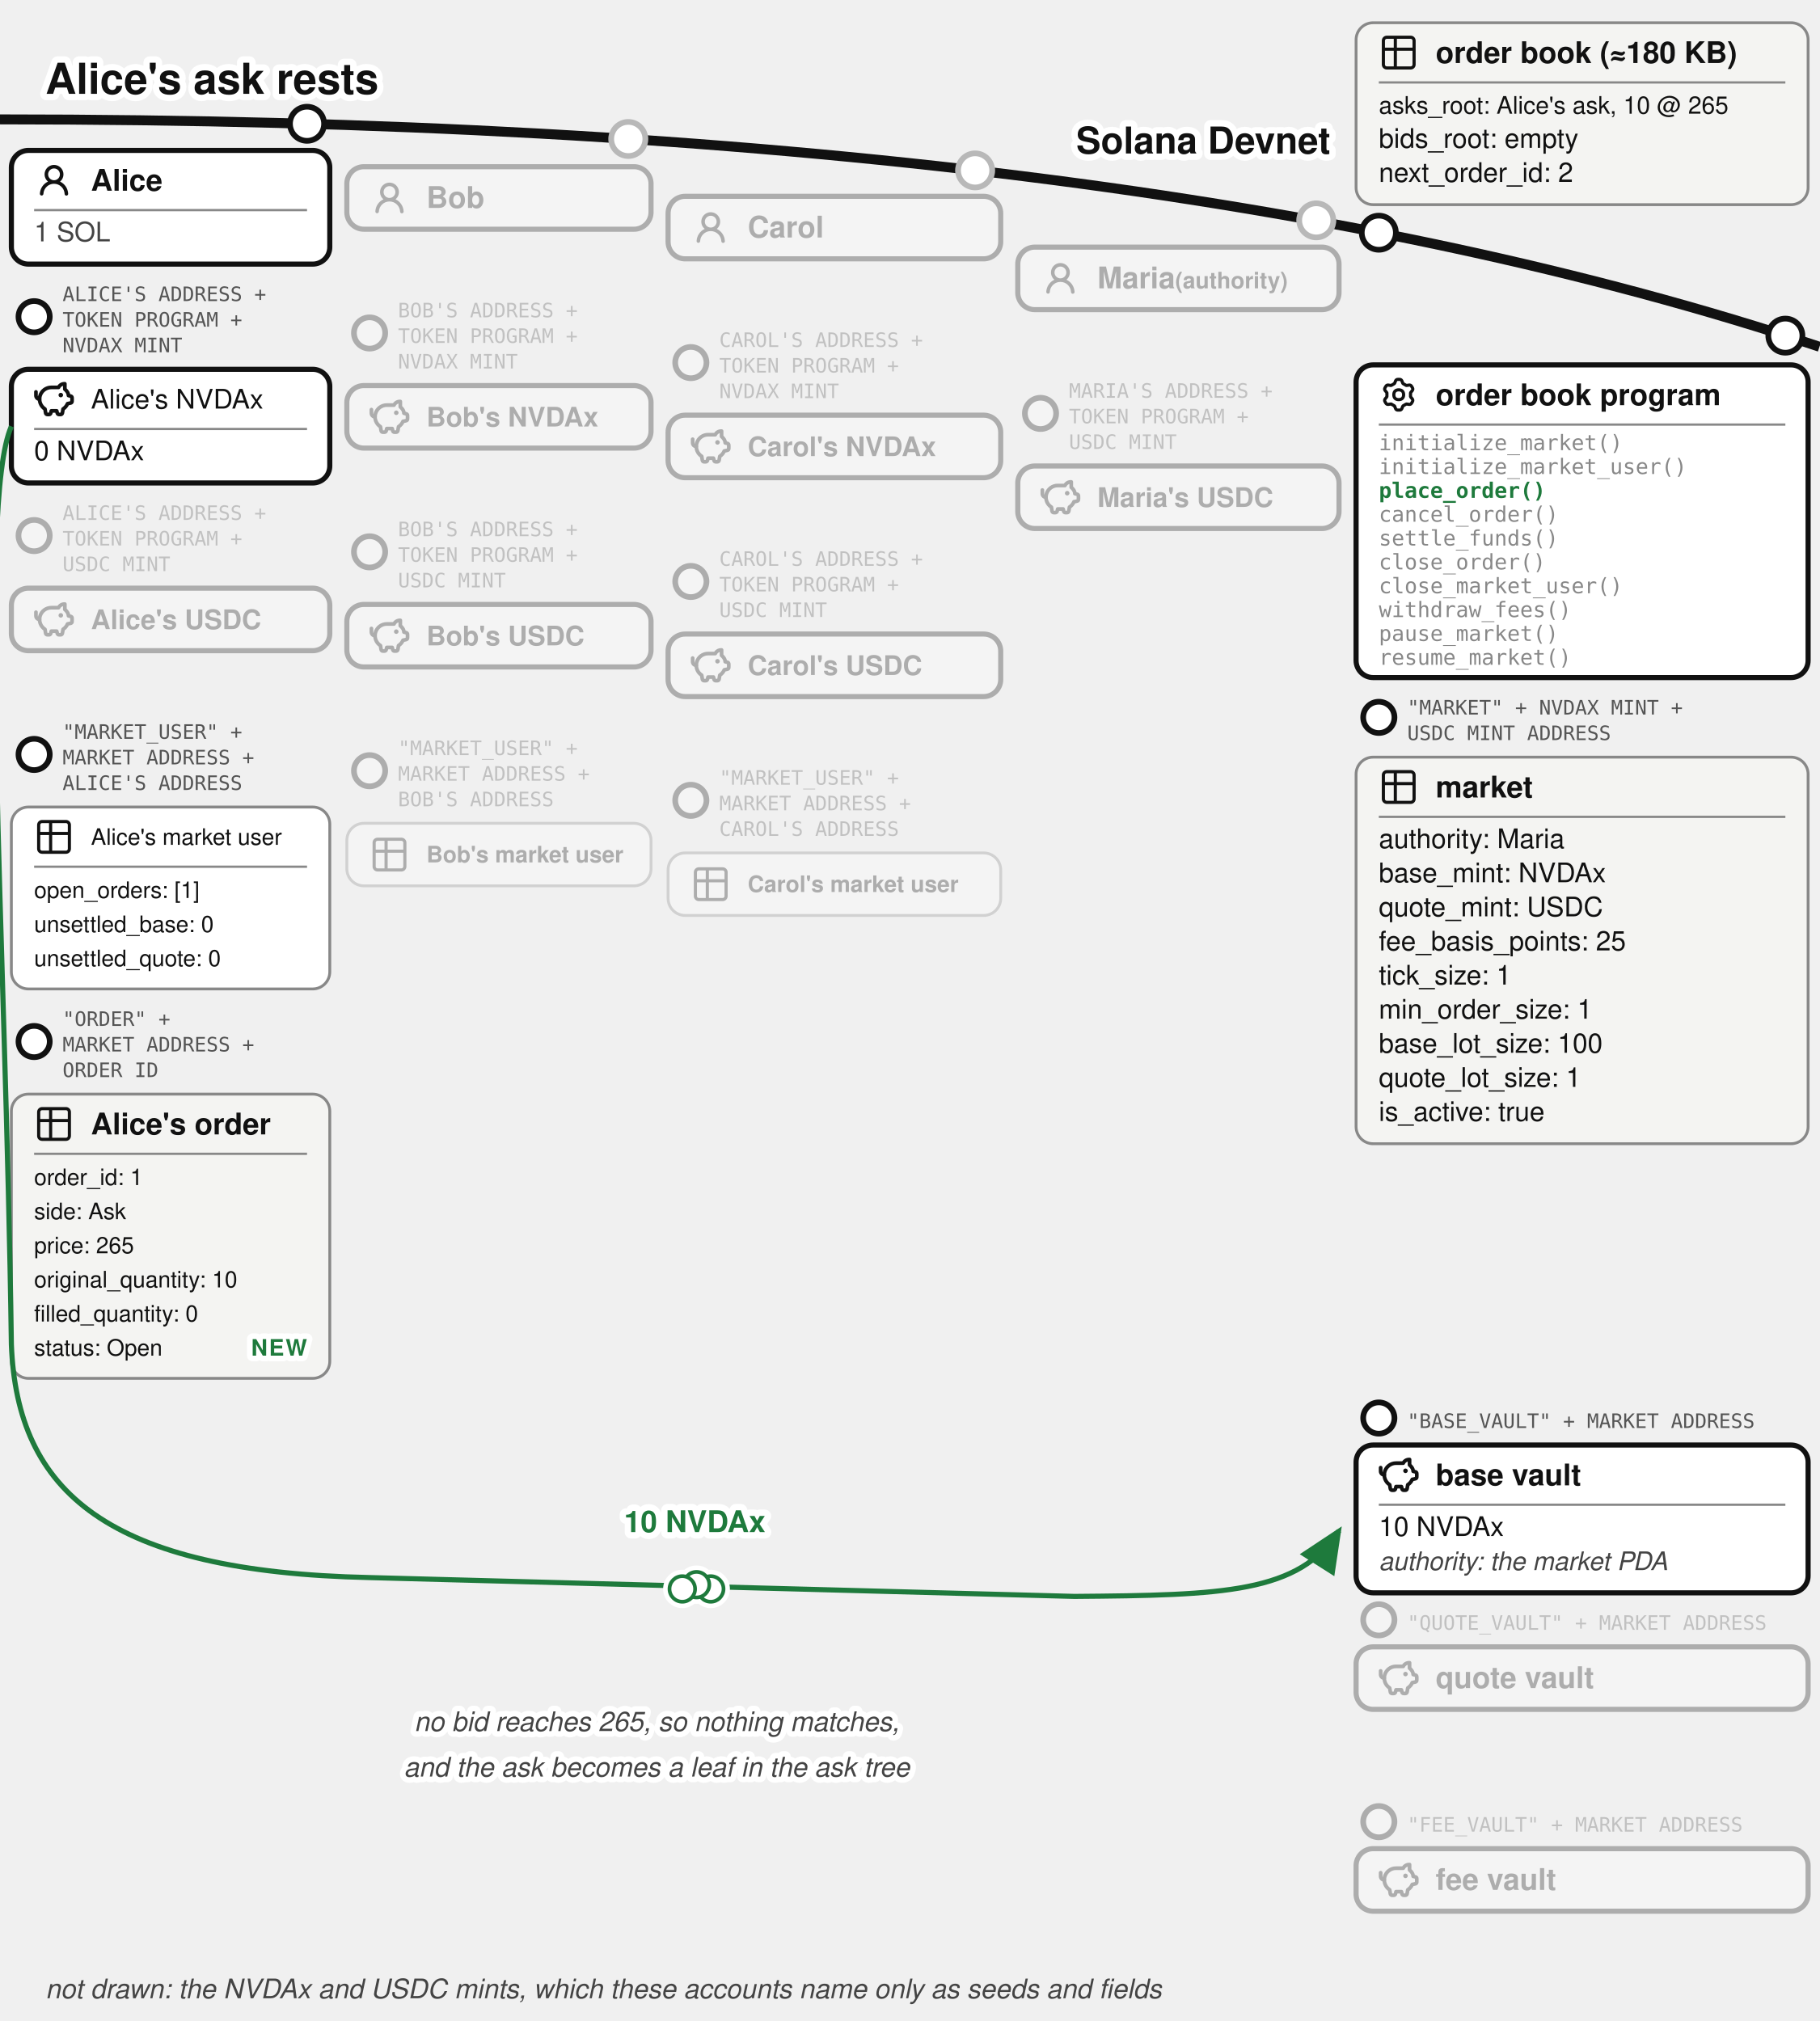
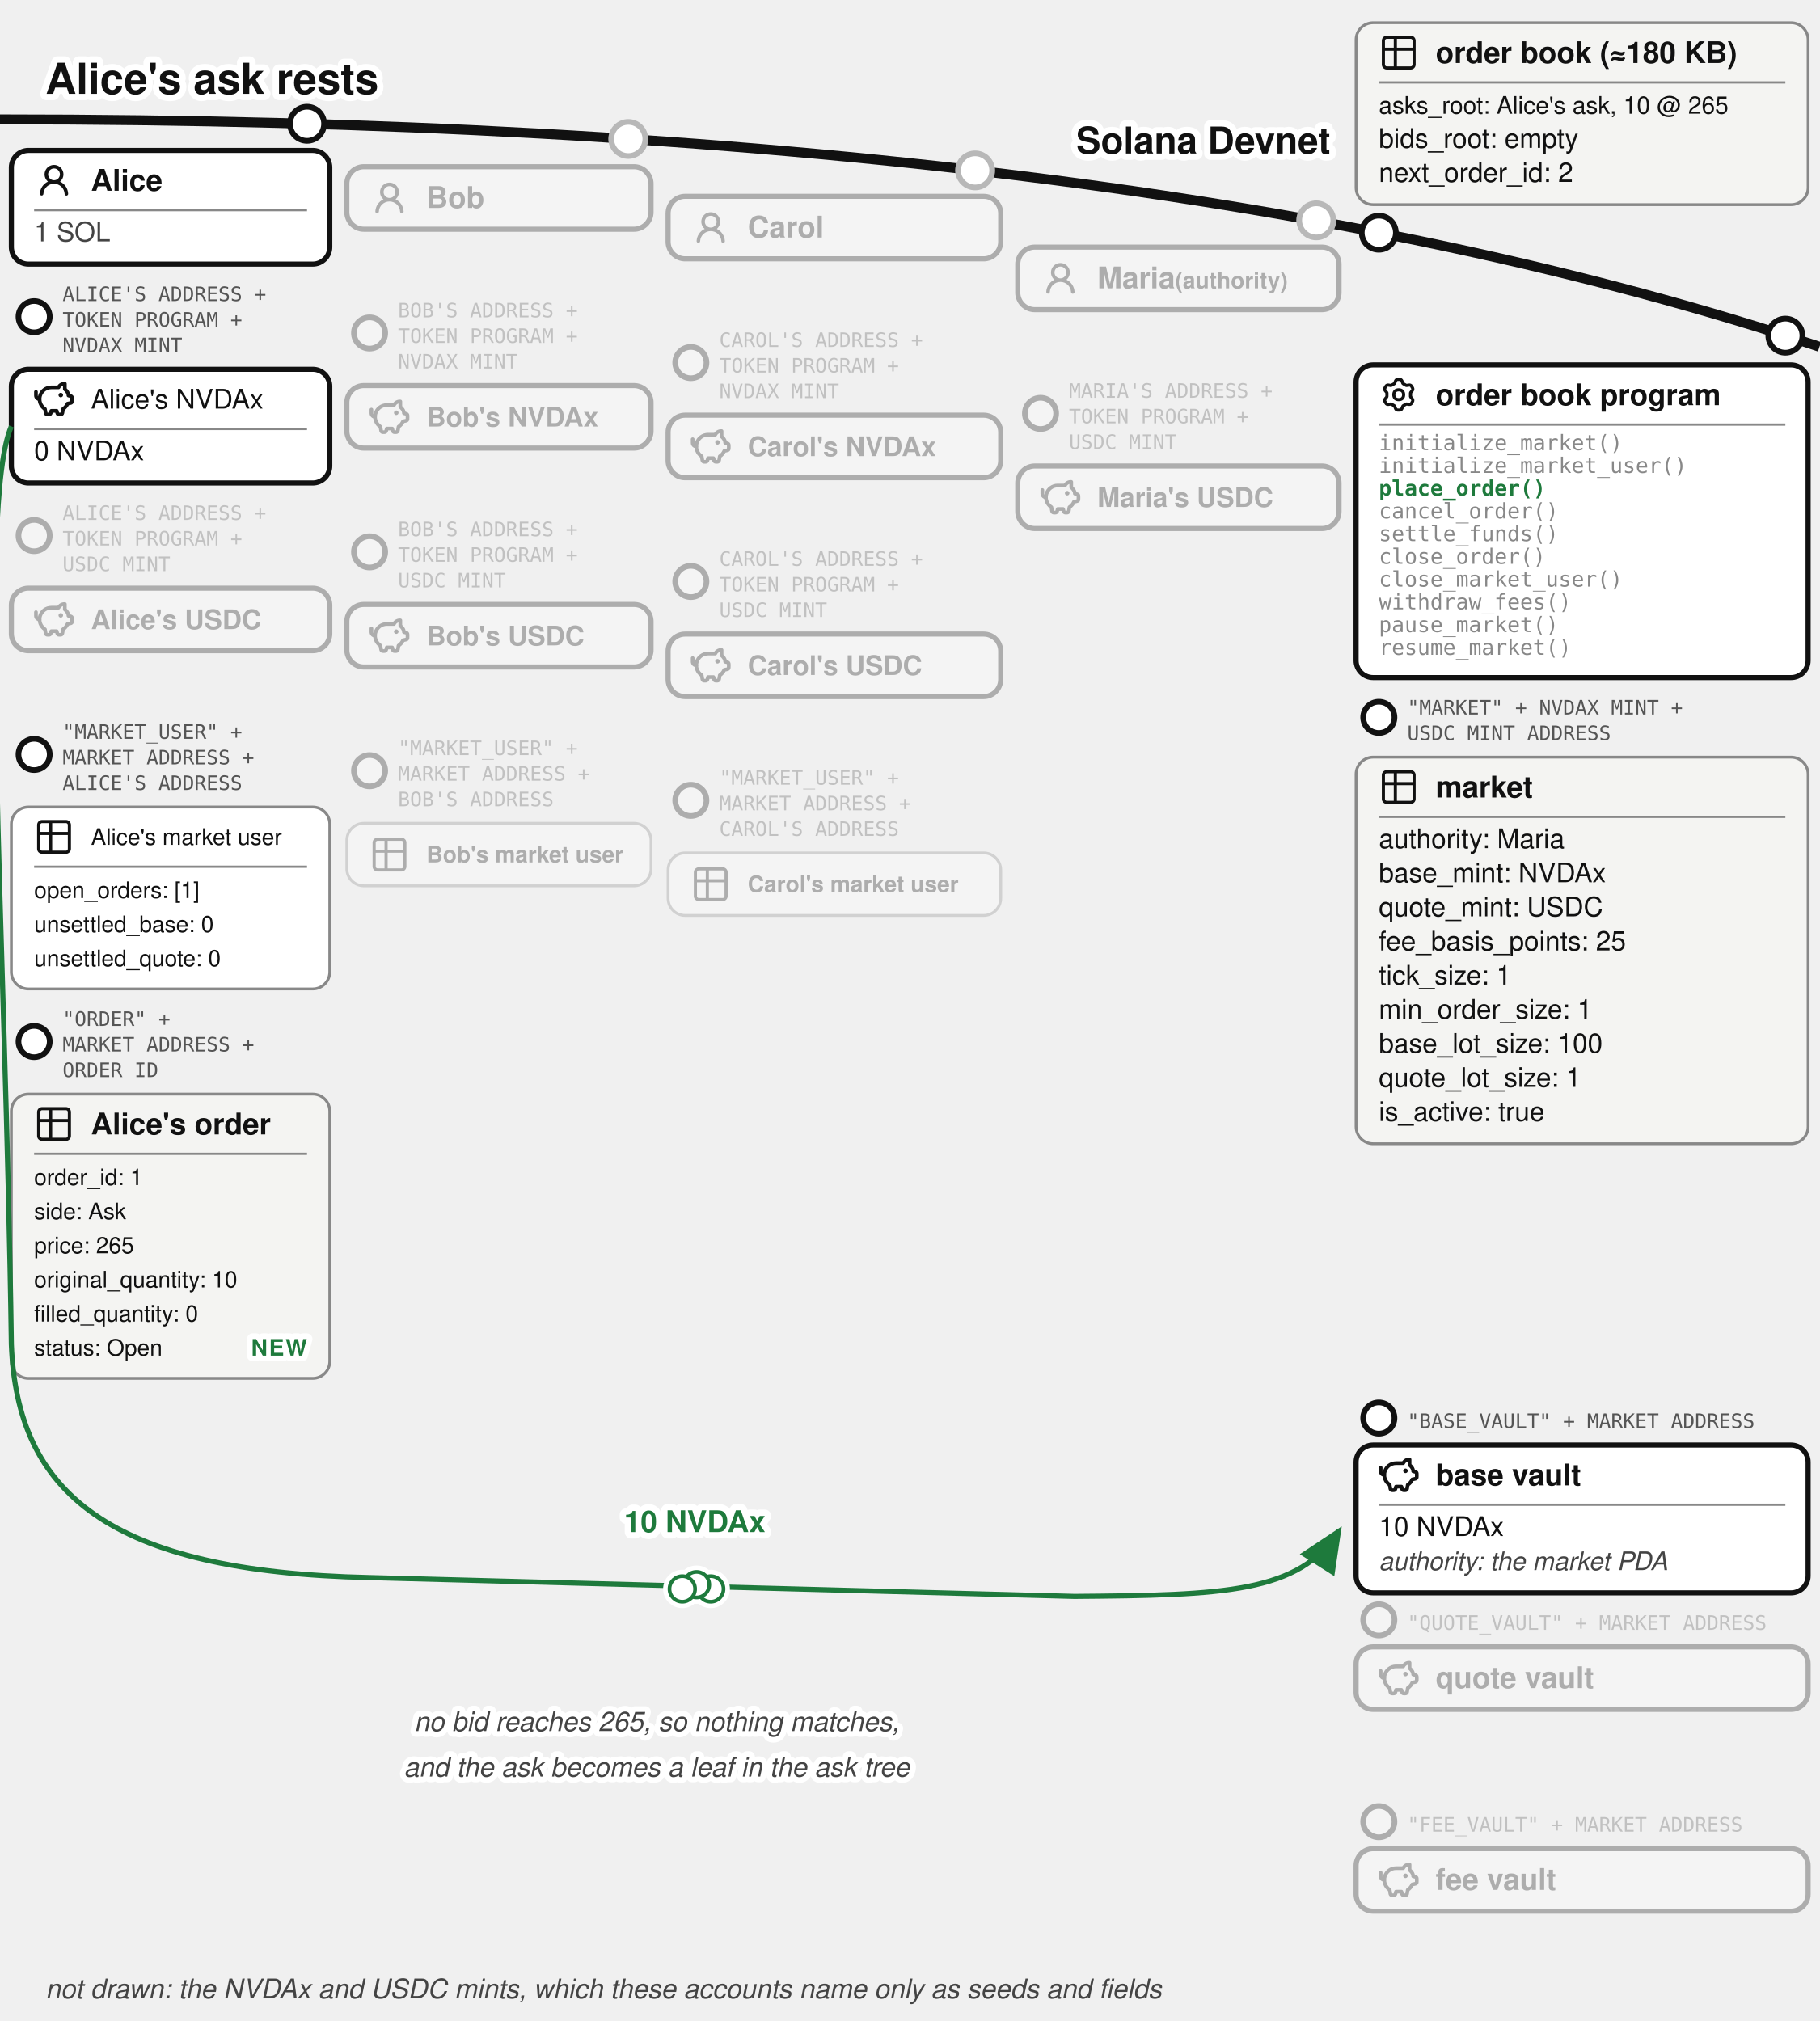
<svg xmlns="http://www.w3.org/2000/svg" viewBox="0 -9 640 711" font-family="'Denim INK', Helvetica, Arial, sans-serif" fill="#111">
  <text stroke="#fff" stroke-width="4.5" paint-order="stroke" stroke-linejoin="round" x="16" y="24" font-size="15" font-weight="bold">Alice's ask rests</text>
  <defs>
    <marker id="order-book-alice-ask-arr" markerWidth="9" markerHeight="8" refX="8" refY="4" orient="auto">
      <path d="M0,0 L9,4 L0,8 z" fill="#1e7a3c" />
    </marker>
  </defs>
  <path d="M 0,33 Q 400,33 640,113" fill="none" stroke="#111" stroke-width="3.5" />
  <text stroke="#fff" stroke-width="4.5" paint-order="stroke" stroke-linejoin="round" x="468" y="45" font-size="13" font-weight="bold" text-anchor="end">Solana Devnet</text>
  <g>
    <circle cx="485" cy="72.865" r="6" fill="#fff" stroke="#111" stroke-width="2" />
    <rect x="477" y="-1" width="159" height="64" rx="6" fill="#f4f4f2" stroke="#888" />
    <g transform="translate(485,2.5)">
      <g transform="translate(-0.195,-0.195) scale(0.6)" fill="none" stroke="#111" stroke-linecap="round" stroke-linejoin="round" stroke-width="1.843">
        <path d="M3 5a2 2 0 0 1 2-2h14a2 2 0 0 1 2 2v14a2 2 0 0 1-2 2H5a2 2 0 0 1-2-2zm0 5h18M10 3v18" />
      </g>
    </g>
    <text x="505" y="13.175" font-size="10.5" font-weight="bold">order book (≈180 KB)</text>
    <line x1="485" y1="20" x2="628" y2="20" stroke="#888" stroke-width="0.8" />
    <text x="485" y="31" font-size="8.5">asks_root: Alice's ask, 10 @ 265</text>
    <text x="485" y="43" font-size="9.5">bids_root: empty</text>
    <text x="485" y="55" font-size="9.5">next_order_id: 2</text>
  </g>
  <g>
    <circle cx="108" cy="34.543" r="6" fill="#fff" stroke="#111" stroke-width="2" />
    <rect x="4" y="43.917" width="112" height="40" rx="6" fill="#fff" stroke="#111" stroke-width="1.8" />
    <g transform="translate(12,47.4168)">
      <g transform="translate(0.36,0.767) scale(0.8301)" fill="#111">
        <path d="M10.561 8.073a6 6 0 0 1 3.432 5.142a.75.75 0 1 1-1.498.07a4.5 4.5 0 0 0-8.99 0a.75.75 0 0 1-1.498-.07a6 6 0 0 1 3.431-5.142a3.999 3.999 0 1 1 5.123 0M10.5 5a2.5 2.5 0 1 0-5 0a2.5 2.5 0 0 0 5 0" />
      </g>
    </g>
    <text x="32" y="58.092" font-size="10.5" font-weight="bold">Alice</text>
    <line x1="12" y1="64.917" x2="108" y2="64.917" stroke="#888" stroke-width="0.8" />
    <text x="12" y="75.917" font-size="9.5" fill="#444">1 SOL</text>
  </g>
  <circle cx="221" cy="39.89" r="7" fill="#fff" />
  <g opacity="0.3">
    <circle cx="221" cy="39.89" r="6" fill="#fff" stroke="#111" stroke-width="2" />
    <rect x="122" y="49.644" width="107" height="22" rx="6" fill="#fff" stroke="#111" stroke-width="1.8" />
    <g transform="translate(130,53.6439)">
      <g transform="translate(0.36,0.767) scale(0.8301)" fill="#111">
        <path d="M10.561 8.073a6 6 0 0 1 3.432 5.142a.75.75 0 1 1-1.498.07a4.5 4.5 0 0 0-8.99 0a.75.75 0 0 1-1.498-.07a6 6 0 0 1 3.431-5.142a3.999 3.999 0 1 1 5.123 0M10.5 5a2.5 2.5 0 1 0-5 0a2.5 2.5 0 0 0 5 0" />
      </g>
    </g>
    <text x="150" y="64.14" font-size="10.5" font-weight="bold">Bob</text>
  </g>
  <circle cx="343" cy="50.945" r="7" fill="#fff" />
  <g opacity="0.3">
    <circle cx="343" cy="50.945" r="6" fill="#fff" stroke="#111" stroke-width="2" />
    <rect x="235" y="60.062" width="117" height="22" rx="6" fill="#fff" stroke="#111" stroke-width="1.8" />
    <g transform="translate(243,64.0617)">
      <g transform="translate(0.36,0.767) scale(0.8301)" fill="#111">
        <path d="M10.561 8.073a6 6 0 0 1 3.432 5.142a.75.75 0 1 1-1.498.07a4.5 4.5 0 0 0-8.99 0a.75.75 0 0 1-1.498-.07a6 6 0 0 1 3.431-5.142a3.999 3.999 0 1 1 5.123 0M10.5 5a2.5 2.5 0 1 0-5 0a2.5 2.5 0 0 0 5 0" />
      </g>
    </g>
    <text x="263" y="74.56" font-size="10.5" font-weight="bold">Carol</text>
  </g>
  <circle cx="463" cy="68.524" r="7" fill="#fff" />
  <g opacity="0.3">
    <circle cx="463" cy="68.524" r="6" fill="#fff" stroke="#111" stroke-width="2" />
    <rect x="358" y="77.936" width="113" height="22" rx="6" fill="#fff" stroke="#111" stroke-width="1.8" />
    <g transform="translate(366,81.9364)">
      <g transform="translate(0.36,0.767) scale(0.8301)" fill="#111">
        <path d="M10.561 8.073a6 6 0 0 1 3.432 5.142a.75.75 0 1 1-1.498.07a4.5 4.5 0 0 0-8.99 0a.75.75 0 0 1-1.498-.07a6 6 0 0 1 3.431-5.142a3.999 3.999 0 1 1 5.123 0M10.5 5a2.5 2.5 0 1 0-5 0a2.5 2.5 0 0 0 5 0" />
      </g>
    </g>
    <text x="386" y="92.44" font-size="10.5" font-weight="bold">Maria<tspan font-size="8"> (authority)</tspan>
    </text>
  </g>
  <g>
    <circle cx="12" cy="102.417" r="5.5" fill="#fff" stroke="#111" stroke-width="2" />
    <text x="22" y="96.917" font-size="7" font-family="'DejaVu Sans Mono', monospace" fill="#555">ALICE'S ADDRESS +</text>
    <text x="22" y="105.917" font-size="7" font-family="'DejaVu Sans Mono', monospace" fill="#555">TOKEN PROGRAM +</text>
    <text x="22" y="114.917" font-size="7" font-family="'DejaVu Sans Mono', monospace" fill="#555">NVDAX MINT</text>
    <rect x="4" y="120.917" width="112" height="40" rx="6" fill="#fff" stroke="#111" stroke-width="1.8" />
    <g transform="translate(12,124.417)">
      <g transform="translate(-0.624,-0.624) scale(0.6353)" fill="none" stroke="#111" stroke-linecap="round" stroke-linejoin="round" stroke-width="2.047">
        <path d="M14.5 5.5h-4A6.5 6.5 0 0 0 7 17.478l.288 1.738c.07.423.105.635.202.798a1 1 0 0 0 .49.416c.178.07.392.07.822.07c.397 0 .596 0 .764-.062a1 1 0 0 0 .479-.374c.1-.148.15-.34.246-.727l.209-.837h3l.21.837c.096.386.144.58.245.727a1 1 0 0 0 .479.374c.168.062.367.062.764.062c.43 0 .644 0 .821-.07a1 1 0 0 0 .49-.416c.098-.163.133-.375.203-.798L17 17.478a6.5 6.5 0 0 0 2.502-2.978l.89-.178c.77-.154 1.155-.231 1.381-.508c.227-.276.227-.669.227-1.453v-.3c0-.75 0-1.124-.212-1.396c-.212-.27-.575-.362-1.303-.544L20 10c0-1.5-1.167-2.833-2-3.5v-3h-.264c-1.37 0-2.623.774-3.236 2" />
        <path d="M15.875 9.75h-.125m.25 0a.25.25 0 1 1-.5 0a.25.25 0 0 1 .5 0M2 8v2a2 2 0 0 0 2 2" />
      </g>
    </g>
    <text x="32" y="134.742" font-size="9.5">Alice's NVDAx</text>
    <line x1="12" y1="141.917" x2="108" y2="141.917" stroke="#888" stroke-width="0.8" />
    <text x="12" y="152.917" font-size="9.5">0 NVDAx</text>
  </g>
  <g opacity="0.3">
    <circle cx="130" cy="108.144" r="5.5" fill="#fff" stroke="#111" stroke-width="2" />
    <text x="140" y="102.644" font-size="7" font-family="'DejaVu Sans Mono', monospace" fill="#555">BOB'S ADDRESS +</text>
    <text x="140" y="111.644" font-size="7" font-family="'DejaVu Sans Mono', monospace" fill="#555">TOKEN PROGRAM +</text>
    <text x="140" y="120.644" font-size="7" font-family="'DejaVu Sans Mono', monospace" fill="#555">NVDAX MINT</text>
    <rect x="122" y="126.644" width="107" height="22" rx="6" fill="#fff" stroke="#111" stroke-width="1.8" />
    <g transform="translate(130,130.644)">
      <g transform="translate(-0.624,-0.624) scale(0.6353)" fill="none" stroke="#111" stroke-linecap="round" stroke-linejoin="round" stroke-width="2.047">
        <path d="M14.5 5.5h-4A6.5 6.5 0 0 0 7 17.478l.288 1.738c.07.423.105.635.202.798a1 1 0 0 0 .49.416c.178.07.392.07.822.07c.397 0 .596 0 .764-.062a1 1 0 0 0 .479-.374c.1-.148.15-.34.246-.727l.209-.837h3l.21.837c.096.386.144.58.245.727a1 1 0 0 0 .479.374c.168.062.367.062.764.062c.43 0 .644 0 .821-.07a1 1 0 0 0 .49-.416c.098-.163.133-.375.203-.798L17 17.478a6.5 6.5 0 0 0 2.502-2.978l.89-.178c.77-.154 1.155-.231 1.381-.508c.227-.276.227-.669.227-1.453v-.3c0-.75 0-1.124-.212-1.396c-.212-.27-.575-.362-1.303-.544L20 10c0-1.5-1.167-2.833-2-3.5v-3h-.264c-1.37 0-2.623.774-3.236 2" />
        <path d="M15.875 9.75h-.125m.25 0a.25.25 0 1 1-.5 0a.25.25 0 0 1 .5 0M2 8v2a2 2 0 0 0 2 2" />
      </g>
    </g>
    <text x="150" y="141.044" font-size="9.5" font-weight="bold">Bob's NVDAx</text>
  </g>
  <g opacity="0.3">
    <circle cx="243" cy="118.562" r="5.5" fill="#fff" stroke="#111" stroke-width="2" />
    <text x="253" y="113.062" font-size="7" font-family="'DejaVu Sans Mono', monospace" fill="#555">CAROL'S ADDRESS +</text>
    <text x="253" y="122.062" font-size="7" font-family="'DejaVu Sans Mono', monospace" fill="#555">TOKEN PROGRAM +</text>
    <text x="253" y="131.062" font-size="7" font-family="'DejaVu Sans Mono', monospace" fill="#555">NVDAX MINT</text>
    <rect x="235" y="137.062" width="117" height="22" rx="6" fill="#fff" stroke="#111" stroke-width="1.8" />
    <g transform="translate(243,141.062)">
      <g transform="translate(-0.624,-0.624) scale(0.6353)" fill="none" stroke="#111" stroke-linecap="round" stroke-linejoin="round" stroke-width="2.047">
        <path d="M14.5 5.5h-4A6.5 6.5 0 0 0 7 17.478l.288 1.738c.07.423.105.635.202.798a1 1 0 0 0 .49.416c.178.07.392.07.822.07c.397 0 .596 0 .764-.062a1 1 0 0 0 .479-.374c.1-.148.15-.34.246-.727l.209-.837h3l.21.837c.096.386.144.58.245.727a1 1 0 0 0 .479.374c.168.062.367.062.764.062c.43 0 .644 0 .821-.07a1 1 0 0 0 .49-.416c.098-.163.133-.375.203-.798L17 17.478a6.5 6.5 0 0 0 2.502-2.978l.89-.178c.77-.154 1.155-.231 1.381-.508c.227-.276.227-.669.227-1.453v-.3c0-.75 0-1.124-.212-1.396c-.212-.27-.575-.362-1.303-.544L20 10c0-1.5-1.167-2.833-2-3.5v-3h-.264c-1.37 0-2.623.774-3.236 2" />
        <path d="M15.875 9.75h-.125m.25 0a.25.25 0 1 1-.5 0a.25.25 0 0 1 .5 0M2 8v2a2 2 0 0 0 2 2" />
      </g>
    </g>
    <text x="263" y="151.462" font-size="9.5" font-weight="bold">Carol's NVDAx</text>
  </g>
  <g opacity="0.3">
    <circle cx="12" cy="179.417" r="5.5" fill="#fff" stroke="#111" stroke-width="2" />
    <text x="22" y="173.917" font-size="7" font-family="'DejaVu Sans Mono', monospace" fill="#555">ALICE'S ADDRESS +</text>
    <text x="22" y="182.917" font-size="7" font-family="'DejaVu Sans Mono', monospace" fill="#555">TOKEN PROGRAM +</text>
    <text x="22" y="191.917" font-size="7" font-family="'DejaVu Sans Mono', monospace" fill="#555">USDC MINT</text>
    <rect x="4" y="197.917" width="112" height="22" rx="6" fill="#fff" stroke="#111" stroke-width="1.8" />
    <g transform="translate(12,201.917)">
      <g transform="translate(-0.624,-0.624) scale(0.6353)" fill="none" stroke="#111" stroke-linecap="round" stroke-linejoin="round" stroke-width="2.047">
        <path d="M14.5 5.5h-4A6.5 6.5 0 0 0 7 17.478l.288 1.738c.07.423.105.635.202.798a1 1 0 0 0 .49.416c.178.07.392.07.822.07c.397 0 .596 0 .764-.062a1 1 0 0 0 .479-.374c.1-.148.15-.34.246-.727l.209-.837h3l.21.837c.096.386.144.58.245.727a1 1 0 0 0 .479.374c.168.062.367.062.764.062c.43 0 .644 0 .821-.07a1 1 0 0 0 .49-.416c.098-.163.133-.375.203-.798L17 17.478a6.5 6.5 0 0 0 2.502-2.978l.89-.178c.77-.154 1.155-.231 1.381-.508c.227-.276.227-.669.227-1.453v-.3c0-.75 0-1.124-.212-1.396c-.212-.27-.575-.362-1.303-.544L20 10c0-1.5-1.167-2.833-2-3.5v-3h-.264c-1.37 0-2.623.774-3.236 2" />
        <path d="M15.875 9.75h-.125m.25 0a.25.25 0 1 1-.5 0a.25.25 0 0 1 .5 0M2 8v2a2 2 0 0 0 2 2" />
      </g>
    </g>
    <text x="32" y="212.317" font-size="9.5" font-weight="bold">Alice's USDC</text>
  </g>
  <g opacity="0.3">
    <circle cx="130" cy="185.144" r="5.5" fill="#fff" stroke="#111" stroke-width="2" />
    <text x="140" y="179.644" font-size="7" font-family="'DejaVu Sans Mono', monospace" fill="#555">BOB'S ADDRESS +</text>
    <text x="140" y="188.644" font-size="7" font-family="'DejaVu Sans Mono', monospace" fill="#555">TOKEN PROGRAM +</text>
    <text x="140" y="197.644" font-size="7" font-family="'DejaVu Sans Mono', monospace" fill="#555">USDC MINT</text>
    <rect x="122" y="203.644" width="107" height="22" rx="6" fill="#fff" stroke="#111" stroke-width="1.8" />
    <g transform="translate(130,207.644)">
      <g transform="translate(-0.624,-0.624) scale(0.6353)" fill="none" stroke="#111" stroke-linecap="round" stroke-linejoin="round" stroke-width="2.047">
        <path d="M14.5 5.5h-4A6.5 6.5 0 0 0 7 17.478l.288 1.738c.07.423.105.635.202.798a1 1 0 0 0 .49.416c.178.07.392.07.822.07c.397 0 .596 0 .764-.062a1 1 0 0 0 .479-.374c.1-.148.15-.34.246-.727l.209-.837h3l.21.837c.096.386.144.58.245.727a1 1 0 0 0 .479.374c.168.062.367.062.764.062c.43 0 .644 0 .821-.07a1 1 0 0 0 .49-.416c.098-.163.133-.375.203-.798L17 17.478a6.5 6.5 0 0 0 2.502-2.978l.89-.178c.77-.154 1.155-.231 1.381-.508c.227-.276.227-.669.227-1.453v-.3c0-.75 0-1.124-.212-1.396c-.212-.27-.575-.362-1.303-.544L20 10c0-1.5-1.167-2.833-2-3.5v-3h-.264c-1.37 0-2.623.774-3.236 2" />
        <path d="M15.875 9.75h-.125m.25 0a.25.25 0 1 1-.5 0a.25.25 0 0 1 .5 0M2 8v2a2 2 0 0 0 2 2" />
      </g>
    </g>
    <text x="150" y="218.044" font-size="9.5" font-weight="bold">Bob's USDC</text>
  </g>
  <g opacity="0.3">
    <circle cx="243" cy="195.562" r="5.5" fill="#fff" stroke="#111" stroke-width="2" />
    <text x="253" y="190.062" font-size="7" font-family="'DejaVu Sans Mono', monospace" fill="#555">CAROL'S ADDRESS +</text>
    <text x="253" y="199.062" font-size="7" font-family="'DejaVu Sans Mono', monospace" fill="#555">TOKEN PROGRAM +</text>
    <text x="253" y="208.062" font-size="7" font-family="'DejaVu Sans Mono', monospace" fill="#555">USDC MINT</text>
    <rect x="235" y="214.062" width="117" height="22" rx="6" fill="#fff" stroke="#111" stroke-width="1.8" />
    <g transform="translate(243,218.062)">
      <g transform="translate(-0.624,-0.624) scale(0.6353)" fill="none" stroke="#111" stroke-linecap="round" stroke-linejoin="round" stroke-width="2.047">
        <path d="M14.5 5.5h-4A6.5 6.5 0 0 0 7 17.478l.288 1.738c.07.423.105.635.202.798a1 1 0 0 0 .49.416c.178.07.392.07.822.07c.397 0 .596 0 .764-.062a1 1 0 0 0 .479-.374c.1-.148.15-.34.246-.727l.209-.837h3l.21.837c.096.386.144.58.245.727a1 1 0 0 0 .479.374c.168.062.367.062.764.062c.43 0 .644 0 .821-.07a1 1 0 0 0 .49-.416c.098-.163.133-.375.203-.798L17 17.478a6.5 6.5 0 0 0 2.502-2.978l.89-.178c.77-.154 1.155-.231 1.381-.508c.227-.276.227-.669.227-1.453v-.3c0-.75 0-1.124-.212-1.396c-.212-.27-.575-.362-1.303-.544L20 10c0-1.5-1.167-2.833-2-3.5v-3h-.264c-1.37 0-2.623.774-3.236 2" />
        <path d="M15.875 9.75h-.125m.25 0a.25.25 0 1 1-.5 0a.25.25 0 0 1 .5 0M2 8v2a2 2 0 0 0 2 2" />
      </g>
    </g>
    <text x="263" y="228.462" font-size="9.5" font-weight="bold">Carol's USDC</text>
  </g>
  <g opacity="0.3">
    <circle cx="366" cy="136.436" r="5.5" fill="#fff" stroke="#111" stroke-width="2" />
    <text x="376" y="130.936" font-size="7" font-family="'DejaVu Sans Mono', monospace" fill="#555">MARIA'S ADDRESS +</text>
    <text x="376" y="139.936" font-size="7" font-family="'DejaVu Sans Mono', monospace" fill="#555">TOKEN PROGRAM +</text>
    <text x="376" y="148.936" font-size="7" font-family="'DejaVu Sans Mono', monospace" fill="#555">USDC MINT</text>
    <rect x="358" y="154.936" width="113" height="22" rx="6" fill="#fff" stroke="#111" stroke-width="1.8" />
    <g transform="translate(366,158.936)">
      <g transform="translate(-0.624,-0.624) scale(0.6353)" fill="none" stroke="#111" stroke-linecap="round" stroke-linejoin="round" stroke-width="2.047">
        <path d="M14.5 5.5h-4A6.5 6.5 0 0 0 7 17.478l.288 1.738c.07.423.105.635.202.798a1 1 0 0 0 .49.416c.178.07.392.07.822.07c.397 0 .596 0 .764-.062a1 1 0 0 0 .479-.374c.1-.148.15-.34.246-.727l.209-.837h3l.21.837c.096.386.144.58.245.727a1 1 0 0 0 .479.374c.168.062.367.062.764.062c.43 0 .644 0 .821-.07a1 1 0 0 0 .49-.416c.098-.163.133-.375.203-.798L17 17.478a6.5 6.5 0 0 0 2.502-2.978l.89-.178c.77-.154 1.155-.231 1.381-.508c.227-.276.227-.669.227-1.453v-.3c0-.75 0-1.124-.212-1.396c-.212-.27-.575-.362-1.303-.544L20 10c0-1.5-1.167-2.833-2-3.5v-3h-.264c-1.37 0-2.623.774-3.236 2" />
        <path d="M15.875 9.75h-.125m.25 0a.25.25 0 1 1-.5 0a.25.25 0 0 1 .5 0M2 8v2a2 2 0 0 0 2 2" />
      </g>
    </g>
    <text x="386" y="169.336" font-size="9.5" font-weight="bold">Maria's USDC</text>
  </g>
  <g>
    <circle cx="12" cy="256.417" r="5.5" fill="#fff" stroke="#111" stroke-width="2" />
    <text x="22" y="250.917" font-size="7" font-family="'DejaVu Sans Mono', monospace" fill="#555">"MARKET_USER" +</text>
    <text x="22" y="259.917" font-size="7" font-family="'DejaVu Sans Mono', monospace" fill="#555">MARKET ADDRESS +</text>
    <text x="22" y="268.917" font-size="7" font-family="'DejaVu Sans Mono', monospace" fill="#555">ALICE'S ADDRESS</text>
    <rect x="4" y="274.917" width="112" height="64" rx="6" fill="#fff" stroke="#888" />
    <g transform="translate(12,278.417)">
      <g transform="translate(-0.195,-0.195) scale(0.6)" fill="none" stroke="#111" stroke-linecap="round" stroke-linejoin="round" stroke-width="1.843">
        <path d="M3 5a2 2 0 0 1 2-2h14a2 2 0 0 1 2 2v14a2 2 0 0 1-2 2H5a2 2 0 0 1-2-2zm0 5h18M10 3v18" />
      </g>
    </g>
    <text x="32" y="288.217" font-size="8">Alice's market user</text>
    <line x1="12" y1="295.917" x2="108" y2="295.917" stroke="#888" stroke-width="0.8" />
    <text x="12" y="306.917" font-size="8">open_orders: [1]</text>
    <text x="12" y="318.917" font-size="8">unsettled_base: 0</text>
    <text x="12" y="330.917" font-size="8">unsettled_quote: 0</text>
  </g>
  <g opacity="0.3">
    <circle cx="130" cy="262.144" r="5.5" fill="#fff" stroke="#111" stroke-width="2" />
    <text x="140" y="256.644" font-size="7" font-family="'DejaVu Sans Mono', monospace" fill="#555">"MARKET_USER" +</text>
    <text x="140" y="265.644" font-size="7" font-family="'DejaVu Sans Mono', monospace" fill="#555">MARKET ADDRESS +</text>
    <text x="140" y="274.644" font-size="7" font-family="'DejaVu Sans Mono', monospace" fill="#555">BOB'S ADDRESS</text>
    <rect x="122" y="280.644" width="107" height="22" rx="6" fill="#fff" stroke="#888" />
    <g transform="translate(130,284.644)">
      <g transform="translate(-0.195,-0.195) scale(0.6)" fill="none" stroke="#111" stroke-linecap="round" stroke-linejoin="round" stroke-width="1.843">
        <path d="M3 5a2 2 0 0 1 2-2h14a2 2 0 0 1 2 2v14a2 2 0 0 1-2 2H5a2 2 0 0 1-2-2zm0 5h18M10 3v18" />
      </g>
    </g>
    <text x="150" y="294.39" font-size="8" font-weight="bold">Bob's market user</text>
  </g>
  <g opacity="0.3">
    <circle cx="243" cy="272.562" r="5.5" fill="#fff" stroke="#111" stroke-width="2" />
    <text x="253" y="267.062" font-size="7" font-family="'DejaVu Sans Mono', monospace" fill="#555">"MARKET_USER" +</text>
    <text x="253" y="276.062" font-size="7" font-family="'DejaVu Sans Mono', monospace" fill="#555">MARKET ADDRESS +</text>
    <text x="253" y="285.062" font-size="7" font-family="'DejaVu Sans Mono', monospace" fill="#555">CAROL'S ADDRESS</text>
    <rect x="235" y="291.062" width="117" height="22" rx="6" fill="#fff" stroke="#888" />
    <g transform="translate(243,295.062)">
      <g transform="translate(-0.195,-0.195) scale(0.6)" fill="none" stroke="#111" stroke-linecap="round" stroke-linejoin="round" stroke-width="1.843">
        <path d="M3 5a2 2 0 0 1 2-2h14a2 2 0 0 1 2 2v14a2 2 0 0 1-2 2H5a2 2 0 0 1-2-2zm0 5h18M10 3v18" />
      </g>
    </g>
    <text x="263" y="304.81" font-size="8" font-weight="bold">Carol's market user</text>
  </g>
  <g>
    <circle cx="12" cy="357.417" r="5.5" fill="#fff" stroke="#111" stroke-width="2" />
    <text x="22" y="351.917" font-size="7" font-family="'DejaVu Sans Mono', monospace" fill="#555">"ORDER" +</text>
    <text x="22" y="360.917" font-size="7" font-family="'DejaVu Sans Mono', monospace" fill="#555">MARKET ADDRESS +</text>
    <text x="22" y="369.917" font-size="7" font-family="'DejaVu Sans Mono', monospace" fill="#555">ORDER ID</text>
    <rect x="4" y="375.917" width="112" height="100" rx="6" fill="#f4f4f2" stroke="#888" />
    <g transform="translate(12,379.417)">
      <g transform="translate(-0.195,-0.195) scale(0.6)" fill="none" stroke="#111" stroke-linecap="round" stroke-linejoin="round" stroke-width="1.843">
        <path d="M3 5a2 2 0 0 1 2-2h14a2 2 0 0 1 2 2v14a2 2 0 0 1-2 2H5a2 2 0 0 1-2-2zm0 5h18M10 3v18" />
      </g>
    </g>
    <text x="32" y="390.092" font-size="10.5" font-weight="bold">Alice's order</text>
    <line x1="12" y1="396.917" x2="108" y2="396.917" stroke="#888" stroke-width="0.8" />
    <text x="12" y="407.917" font-size="8">order_id: 1</text>
    <text x="12" y="419.917" font-size="8">side: Ask</text>
    <text x="12" y="431.917" font-size="8">price: 265</text>
    <text x="12" y="443.917" font-size="8">original_quantity: 10</text>
    <text x="12" y="455.917" font-size="8">filled_quantity: 0</text>
    <text x="12" y="467.917" font-size="8">status: Open</text>
    <text stroke="#fff" stroke-width="4" paint-order="stroke" stroke-linejoin="round" x="108" y="467.917" font-size="8" font-weight="bold" letter-spacing="0.5" fill="#1e7a3c" text-anchor="end">NEW</text>
  </g>
  <g>
    <circle cx="628" cy="109.082" r="6" fill="#fff" stroke="#111" stroke-width="2" />
    <rect x="477" y="119.37" width="159" height="110" rx="6" fill="#fff" stroke="#111" stroke-width="1.8" />
    <g transform="translate(485,122.87)">
      <g transform="translate(0.951,0.952) scale(0.864)" fill="none" stroke="#111" stroke-linecap="round" stroke-linejoin="round" stroke-width="1.28">
        <path d="M11.808 7.727c0 .05.017.1.048.14l.667.84a.96.96 0 0 1 .082 1.08l-.392.676a.96.96 0 0 1-.975.47l-1.063-.16a.23.23 0 0 0-.145.027l-1.26.727a.23.23 0 0 0-.096.112l-.392 1a.96.96 0 0 1-.893.611h-.782a.96.96 0 0 1-.893-.61l-.392-1a.23.23 0 0 0-.096-.113L3.967 10.8a.23.23 0 0 0-.145-.028l-1.063.162a.96.96 0 0 1-.976-.47l-.39-.677a.96.96 0 0 1 .08-1.08l.67-.84a.22.22 0 0 0 .05-.14V6.273c0-.05-.018-.1-.05-.14l-.67-.84a.96.96 0 0 1-.08-1.08l.39-.676a.96.96 0 0 1 .976-.47l1.06.16a.23.23 0 0 0 .145-.027l1.262-.73a.23.23 0 0 0 .096-.113l.394-.996A.96.96 0 0 1 6.61.75h.784a.96.96 0 0 1 .893.61l.392.997q.028.075.096.116l1.26.727a.23.23 0 0 0 .145.028l1.062-.162a.96.96 0 0 1 .976.47l.391.677a.96.96 0 0 1-.081 1.08l-.67.84a.22.22 0 0 0-.049.14v1.454Z" />
        <path d="M7 8.996c1.277 0 1.996-.719 1.996-1.996S8.277 5.004 7 5.004S5.004 5.723 5.004 7S5.723 8.996 7 8.996" />
      </g>
    </g>
    <text x="505" y="133.545" font-size="10.5" font-weight="bold">order book program</text>
    <line x1="485" y1="140.37" x2="628" y2="140.37" stroke="#888" stroke-width="0.8" />
    <text x="485" y="149.370" font-size="7.5" font-family="'DejaVu Sans Mono', Menlo, monospace" fill="#888">initialize_market()</text>
-     <text x="485" y="157.759" font-size="7.5" font-family="'DejaVu Sans Mono', Menlo, monospace" fill="#888">initialize_market_user()</text>
-     <text x="485" y="166.148" font-size="7.5" font-family="'DejaVu Sans Mono', Menlo, monospace" font-weight="bold" fill="#1e7a3c">place_order()</text>
-     <text x="485" y="174.537" font-size="7.5" font-family="'DejaVu Sans Mono', Menlo, monospace" fill="#888">cancel_order()</text>
-     <text x="485" y="182.926" font-size="7.5" font-family="'DejaVu Sans Mono', Menlo, monospace" fill="#888">settle_funds()</text>
-     <text x="485" y="191.314" font-size="7.5" font-family="'DejaVu Sans Mono', Menlo, monospace" fill="#888">close_order()</text>
-     <text x="485" y="199.703" font-size="7.5" font-family="'DejaVu Sans Mono', Menlo, monospace" fill="#888">close_market_user()</text>
-     <text x="485" y="208.092" font-size="7.5" font-family="'DejaVu Sans Mono', Menlo, monospace" fill="#888">withdraw_fees()</text>
-     <text x="485" y="216.481" font-size="7.5" font-family="'DejaVu Sans Mono', Menlo, monospace" fill="#888">pause_market()</text>
-     <text x="485" y="224.870" font-size="7.5" font-family="'DejaVu Sans Mono', Menlo, monospace" fill="#888">resume_market()</text>
+     <text x="485" y="157.370" font-size="7.5" font-family="'DejaVu Sans Mono', Menlo, monospace" fill="#888">initialize_market_user()</text>
+     <text x="485" y="165.370" font-size="7.5" font-family="'DejaVu Sans Mono', Menlo, monospace" font-weight="bold" fill="#1e7a3c">place_order()</text>
+     <text x="485" y="173.370" font-size="7.5" font-family="'DejaVu Sans Mono', Menlo, monospace" fill="#888">cancel_order()</text>
+     <text x="485" y="181.370" font-size="7.5" font-family="'DejaVu Sans Mono', Menlo, monospace" fill="#888">settle_funds()</text>
+     <text x="485" y="189.370" font-size="7.5" font-family="'DejaVu Sans Mono', Menlo, monospace" fill="#888">close_order()</text>
+     <text x="485" y="197.370" font-size="7.5" font-family="'DejaVu Sans Mono', Menlo, monospace" fill="#888">close_market_user()</text>
+     <text x="485" y="205.370" font-size="7.5" font-family="'DejaVu Sans Mono', Menlo, monospace" fill="#888">withdraw_fees()</text>
+     <text x="485" y="213.370" font-size="7.5" font-family="'DejaVu Sans Mono', Menlo, monospace" fill="#888">pause_market()</text>
+     <text x="485" y="221.370" font-size="7.5" font-family="'DejaVu Sans Mono', Menlo, monospace" fill="#888">resume_market()</text>
  </g>
  <g>
    <circle cx="485" cy="243.37" r="5.5" fill="#fff" stroke="#111" stroke-width="2" />
    <text x="495" y="242.37" font-size="7" font-family="'DejaVu Sans Mono', monospace" fill="#555">"MARKET" + NVDAX MINT +</text>
    <text x="495" y="251.37" font-size="7" font-family="'DejaVu Sans Mono', monospace" fill="#555">USDC MINT ADDRESS</text>
    <rect x="477" y="257.37" width="159" height="136" rx="6" fill="#f4f4f2" stroke="#888" />
    <g transform="translate(485,260.87)">
      <g transform="translate(-0.195,-0.195) scale(0.6)" fill="none" stroke="#111" stroke-linecap="round" stroke-linejoin="round" stroke-width="1.843">
        <path d="M3 5a2 2 0 0 1 2-2h14a2 2 0 0 1 2 2v14a2 2 0 0 1-2 2H5a2 2 0 0 1-2-2zm0 5h18M10 3v18" />
      </g>
    </g>
    <text x="505" y="271.545" font-size="10.5" font-weight="bold">market</text>
    <line x1="485" y1="278.37" x2="628" y2="278.37" stroke="#888" stroke-width="0.8" />
    <text x="485" y="289.37" font-size="9.5">authority: Maria</text>
    <text x="485" y="301.37" font-size="9.5">base_mint: NVDAx</text>
    <text x="485" y="313.37" font-size="9.5">quote_mint: USDC</text>
    <text x="485" y="325.37" font-size="9.5">fee_basis_points: 25</text>
    <text x="485" y="337.37" font-size="9.5">tick_size: 1</text>
    <text x="485" y="349.37" font-size="9.5">min_order_size: 1</text>
    <text x="485" y="361.37" font-size="9.5">base_lot_size: 100</text>
    <text x="485" y="373.37" font-size="9.5">quote_lot_size: 1</text>
    <text x="485" y="385.37" font-size="9.5">is_active: true</text>
  </g>
  <g>
    <circle cx="485" cy="489.87" r="5.5" fill="#fff" stroke="#111" stroke-width="2" />
    <text x="495" y="493.37" font-size="7" font-family="'DejaVu Sans Mono', monospace" fill="#555">"BASE_VAULT" + MARKET ADDRESS</text>
    <rect x="477" y="499.37" width="159" height="52" rx="6" fill="#fff" stroke="#111" stroke-width="1.8" />
    <g transform="translate(485,502.87)">
      <g transform="translate(-0.624,-0.624) scale(0.6353)" fill="none" stroke="#111" stroke-linecap="round" stroke-linejoin="round" stroke-width="2.047">
        <path d="M14.5 5.5h-4A6.5 6.5 0 0 0 7 17.478l.288 1.738c.07.423.105.635.202.798a1 1 0 0 0 .49.416c.178.07.392.07.822.07c.397 0 .596 0 .764-.062a1 1 0 0 0 .479-.374c.1-.148.15-.34.246-.727l.209-.837h3l.21.837c.096.386.144.58.245.727a1 1 0 0 0 .479.374c.168.062.367.062.764.062c.43 0 .644 0 .821-.07a1 1 0 0 0 .49-.416c.098-.163.133-.375.203-.798L17 17.478a6.5 6.5 0 0 0 2.502-2.978l.89-.178c.77-.154 1.155-.231 1.381-.508c.227-.276.227-.669.227-1.453v-.3c0-.75 0-1.124-.212-1.396c-.212-.27-.575-.362-1.303-.544L20 10c0-1.5-1.167-2.833-2-3.5v-3h-.264c-1.37 0-2.623.774-3.236 2" />
        <path d="M15.875 9.75h-.125m.25 0a.25.25 0 1 1-.5 0a.25.25 0 0 1 .5 0M2 8v2a2 2 0 0 0 2 2" />
      </g>
    </g>
    <text x="505" y="513.545" font-size="10.5" font-weight="bold">base vault</text>
    <line x1="485" y1="520.37" x2="628" y2="520.37" stroke="#888" stroke-width="0.8" />
    <text x="485" y="531.37" font-size="9.5">10 NVDAx</text>
    <text x="485" y="543.37" font-size="9" font-style="italic" fill="#444">authority: the market PDA</text>
  </g>
  <g opacity="0.3">
    <circle cx="485" cy="560.87" r="5.5" fill="#fff" stroke="#111" stroke-width="2" />
    <text x="495" y="564.37" font-size="7" font-family="'DejaVu Sans Mono', monospace" fill="#555">"QUOTE_VAULT" + MARKET ADDRESS</text>
    <rect x="477" y="570.37" width="159" height="22" rx="6" fill="#fff" stroke="#111" stroke-width="1.8" />
    <g transform="translate(485,574.37)">
      <g transform="translate(-0.624,-0.624) scale(0.6353)" fill="none" stroke="#111" stroke-linecap="round" stroke-linejoin="round" stroke-width="2.047">
        <path d="M14.5 5.5h-4A6.5 6.5 0 0 0 7 17.478l.288 1.738c.07.423.105.635.202.798a1 1 0 0 0 .49.416c.178.07.392.07.822.07c.397 0 .596 0 .764-.062a1 1 0 0 0 .479-.374c.1-.148.15-.34.246-.727l.209-.837h3l.21.837c.096.386.144.58.245.727a1 1 0 0 0 .479.374c.168.062.367.062.764.062c.43 0 .644 0 .821-.07a1 1 0 0 0 .49-.416c.098-.163.133-.375.203-.798L17 17.478a6.5 6.5 0 0 0 2.502-2.978l.89-.178c.77-.154 1.155-.231 1.381-.508c.227-.276.227-.669.227-1.453v-.3c0-.75 0-1.124-.212-1.396c-.212-.27-.575-.362-1.303-.544L20 10c0-1.5-1.167-2.833-2-3.5v-3h-.264c-1.37 0-2.623.774-3.236 2" />
        <path d="M15.875 9.75h-.125m.25 0a.25.25 0 1 1-.5 0a.25.25 0 0 1 .5 0M2 8v2a2 2 0 0 0 2 2" />
      </g>
    </g>
    <text x="505" y="584.87" font-size="10.5" font-weight="bold">quote vault</text>
  </g>
  <g opacity="0.3">
    <circle cx="485" cy="631.87" r="5.5" fill="#fff" stroke="#111" stroke-width="2" />
    <text x="495" y="635.37" font-size="7" font-family="'DejaVu Sans Mono', monospace" fill="#555">"FEE_VAULT" + MARKET ADDRESS</text>
    <rect x="477" y="641.37" width="159" height="22" rx="6" fill="#fff" stroke="#111" stroke-width="1.8" />
    <g transform="translate(485,645.37)">
      <g transform="translate(-0.624,-0.624) scale(0.6353)" fill="none" stroke="#111" stroke-linecap="round" stroke-linejoin="round" stroke-width="2.047">
        <path d="M14.5 5.5h-4A6.5 6.5 0 0 0 7 17.478l.288 1.738c.07.423.105.635.202.798a1 1 0 0 0 .49.416c.178.07.392.07.822.07c.397 0 .596 0 .764-.062a1 1 0 0 0 .479-.374c.1-.148.15-.34.246-.727l.209-.837h3l.21.837c.096.386.144.58.245.727a1 1 0 0 0 .479.374c.168.062.367.062.764.062c.43 0 .644 0 .821-.07a1 1 0 0 0 .49-.416c.098-.163.133-.375.203-.798L17 17.478a6.5 6.5 0 0 0 2.502-2.978l.89-.178c.77-.154 1.155-.231 1.381-.508c.227-.276.227-.669.227-1.453v-.3c0-.75 0-1.124-.212-1.396c-.212-.27-.575-.362-1.303-.544L20 10c0-1.5-1.167-2.833-2-3.5v-3h-.264c-1.37 0-2.623.774-3.236 2" />
        <path d="M15.875 9.75h-.125m.25 0a.25.25 0 1 1-.5 0a.25.25 0 0 1 .5 0M2 8v2a2 2 0 0 0 2 2" />
      </g>
    </g>
    <text x="505" y="655.87" font-size="10.5" font-weight="bold">fee vault</text>
  </g>
  <path d="M 4,141 C -8,168 2,320 4,464 C 6,516 37.935,544 130,546 L 377.944,552.627 C 430.25,552.195 457,551.5 471,529.5" fill="none" stroke="#1e7a3c" stroke-width="1.8" marker-end="url(#order-book-alice-ask-arr)" />
  <text stroke="#fff" stroke-width="4.5" paint-order="stroke" stroke-linejoin="round" x="219.5" y="530" font-size="10.5" font-weight="bold" fill="#1e7a3c" text-anchor="start">10 NVDAx</text>
  <text stroke="#fff" stroke-width="4" paint-order="stroke" stroke-linejoin="round" x="231" y="600" font-size="9.5" font-style="italic" fill="#444" text-anchor="middle">no bid reaches 265, so nothing matches,</text>
  <text stroke="#fff" stroke-width="4" paint-order="stroke" stroke-linejoin="round" x="231" y="616" font-size="9.5" font-style="italic" fill="#444" text-anchor="middle">and the ask becomes a leaf in the ask tree</text>
  <g class="coin" transform="translate(245,548.5)" fill="#fff">
    <g stroke="#fff" stroke-width="4.5">
      <circle cx="5" cy="1.5" r="4.5" />
      <circle cx="0" cy="0" r="4.5" />
      <circle cx="-5" cy="1.5" r="4.5" />
    </g>
    <g stroke="#1e7a3c" stroke-width="1.3">
      <circle cx="5" cy="1.5" r="4.5" />
      <circle cx="0" cy="0" r="4.5" />
      <circle cx="-5" cy="1.5" r="4.5" />
    </g>
  </g>
  <text x="16" y="694" font-size="9.5" font-style="italic" fill="#444">not drawn: the NVDAx and USDC mints, which these accounts name only as seeds and fields</text>
</svg>
